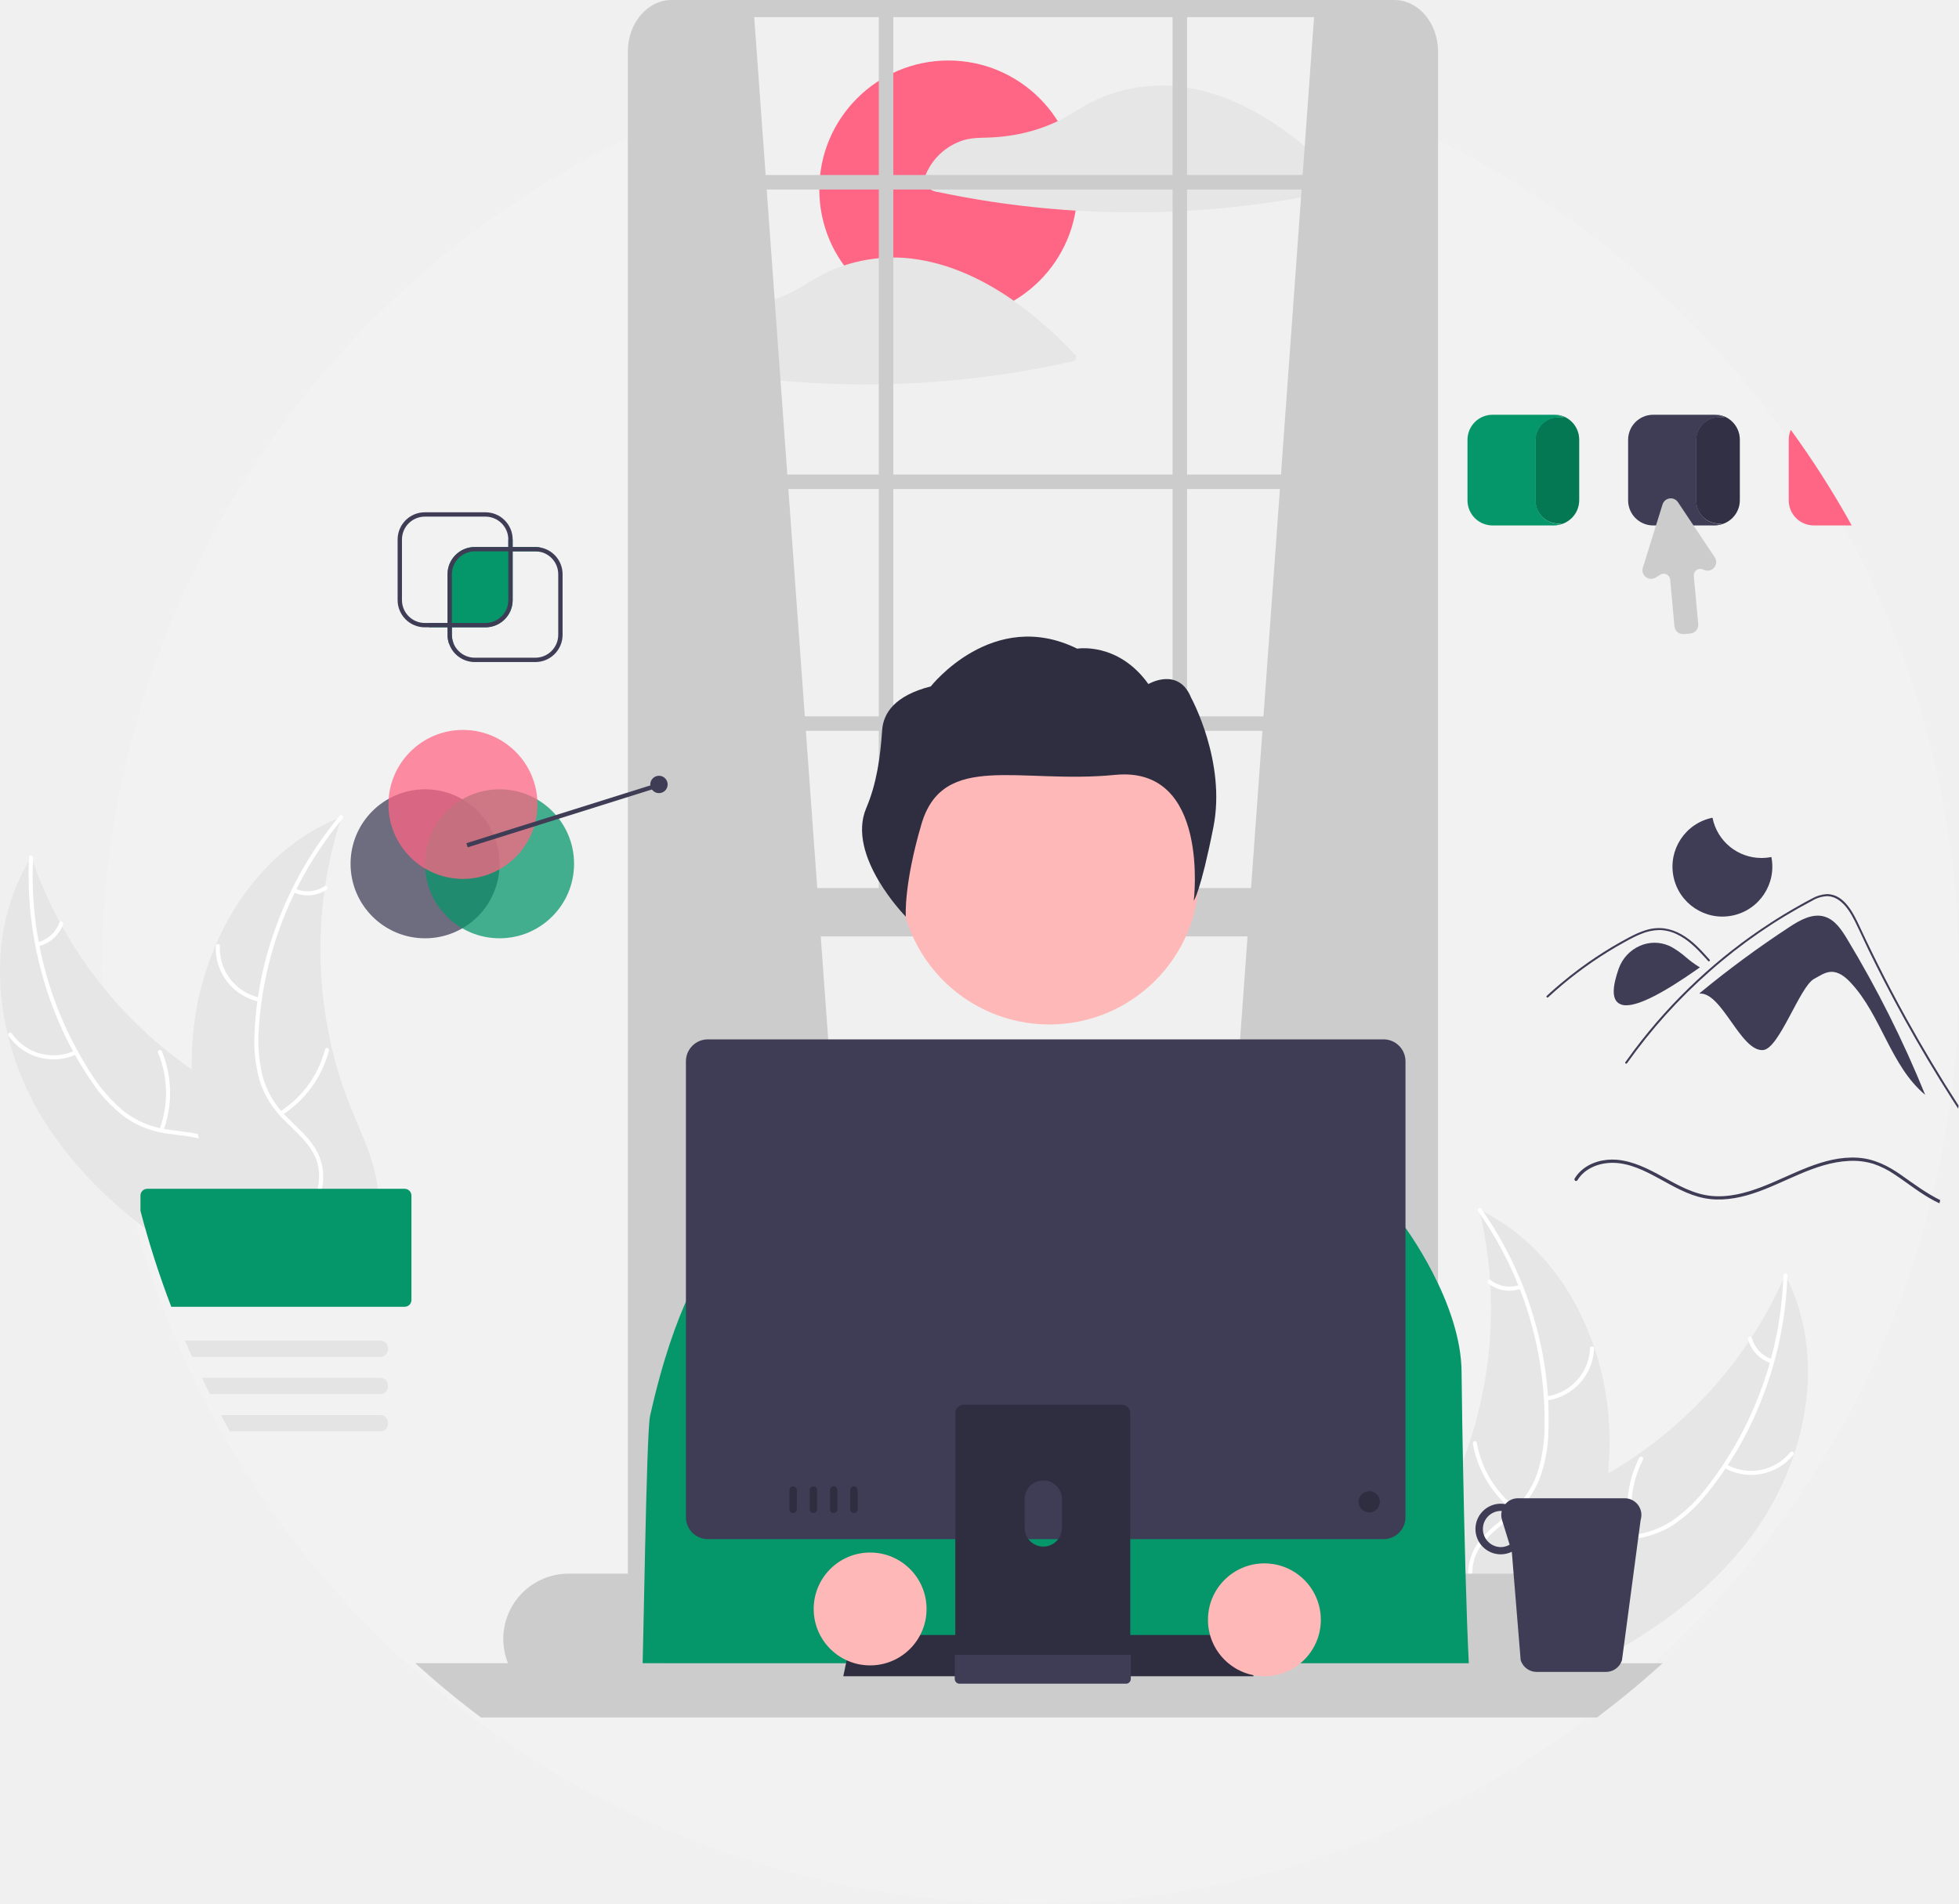
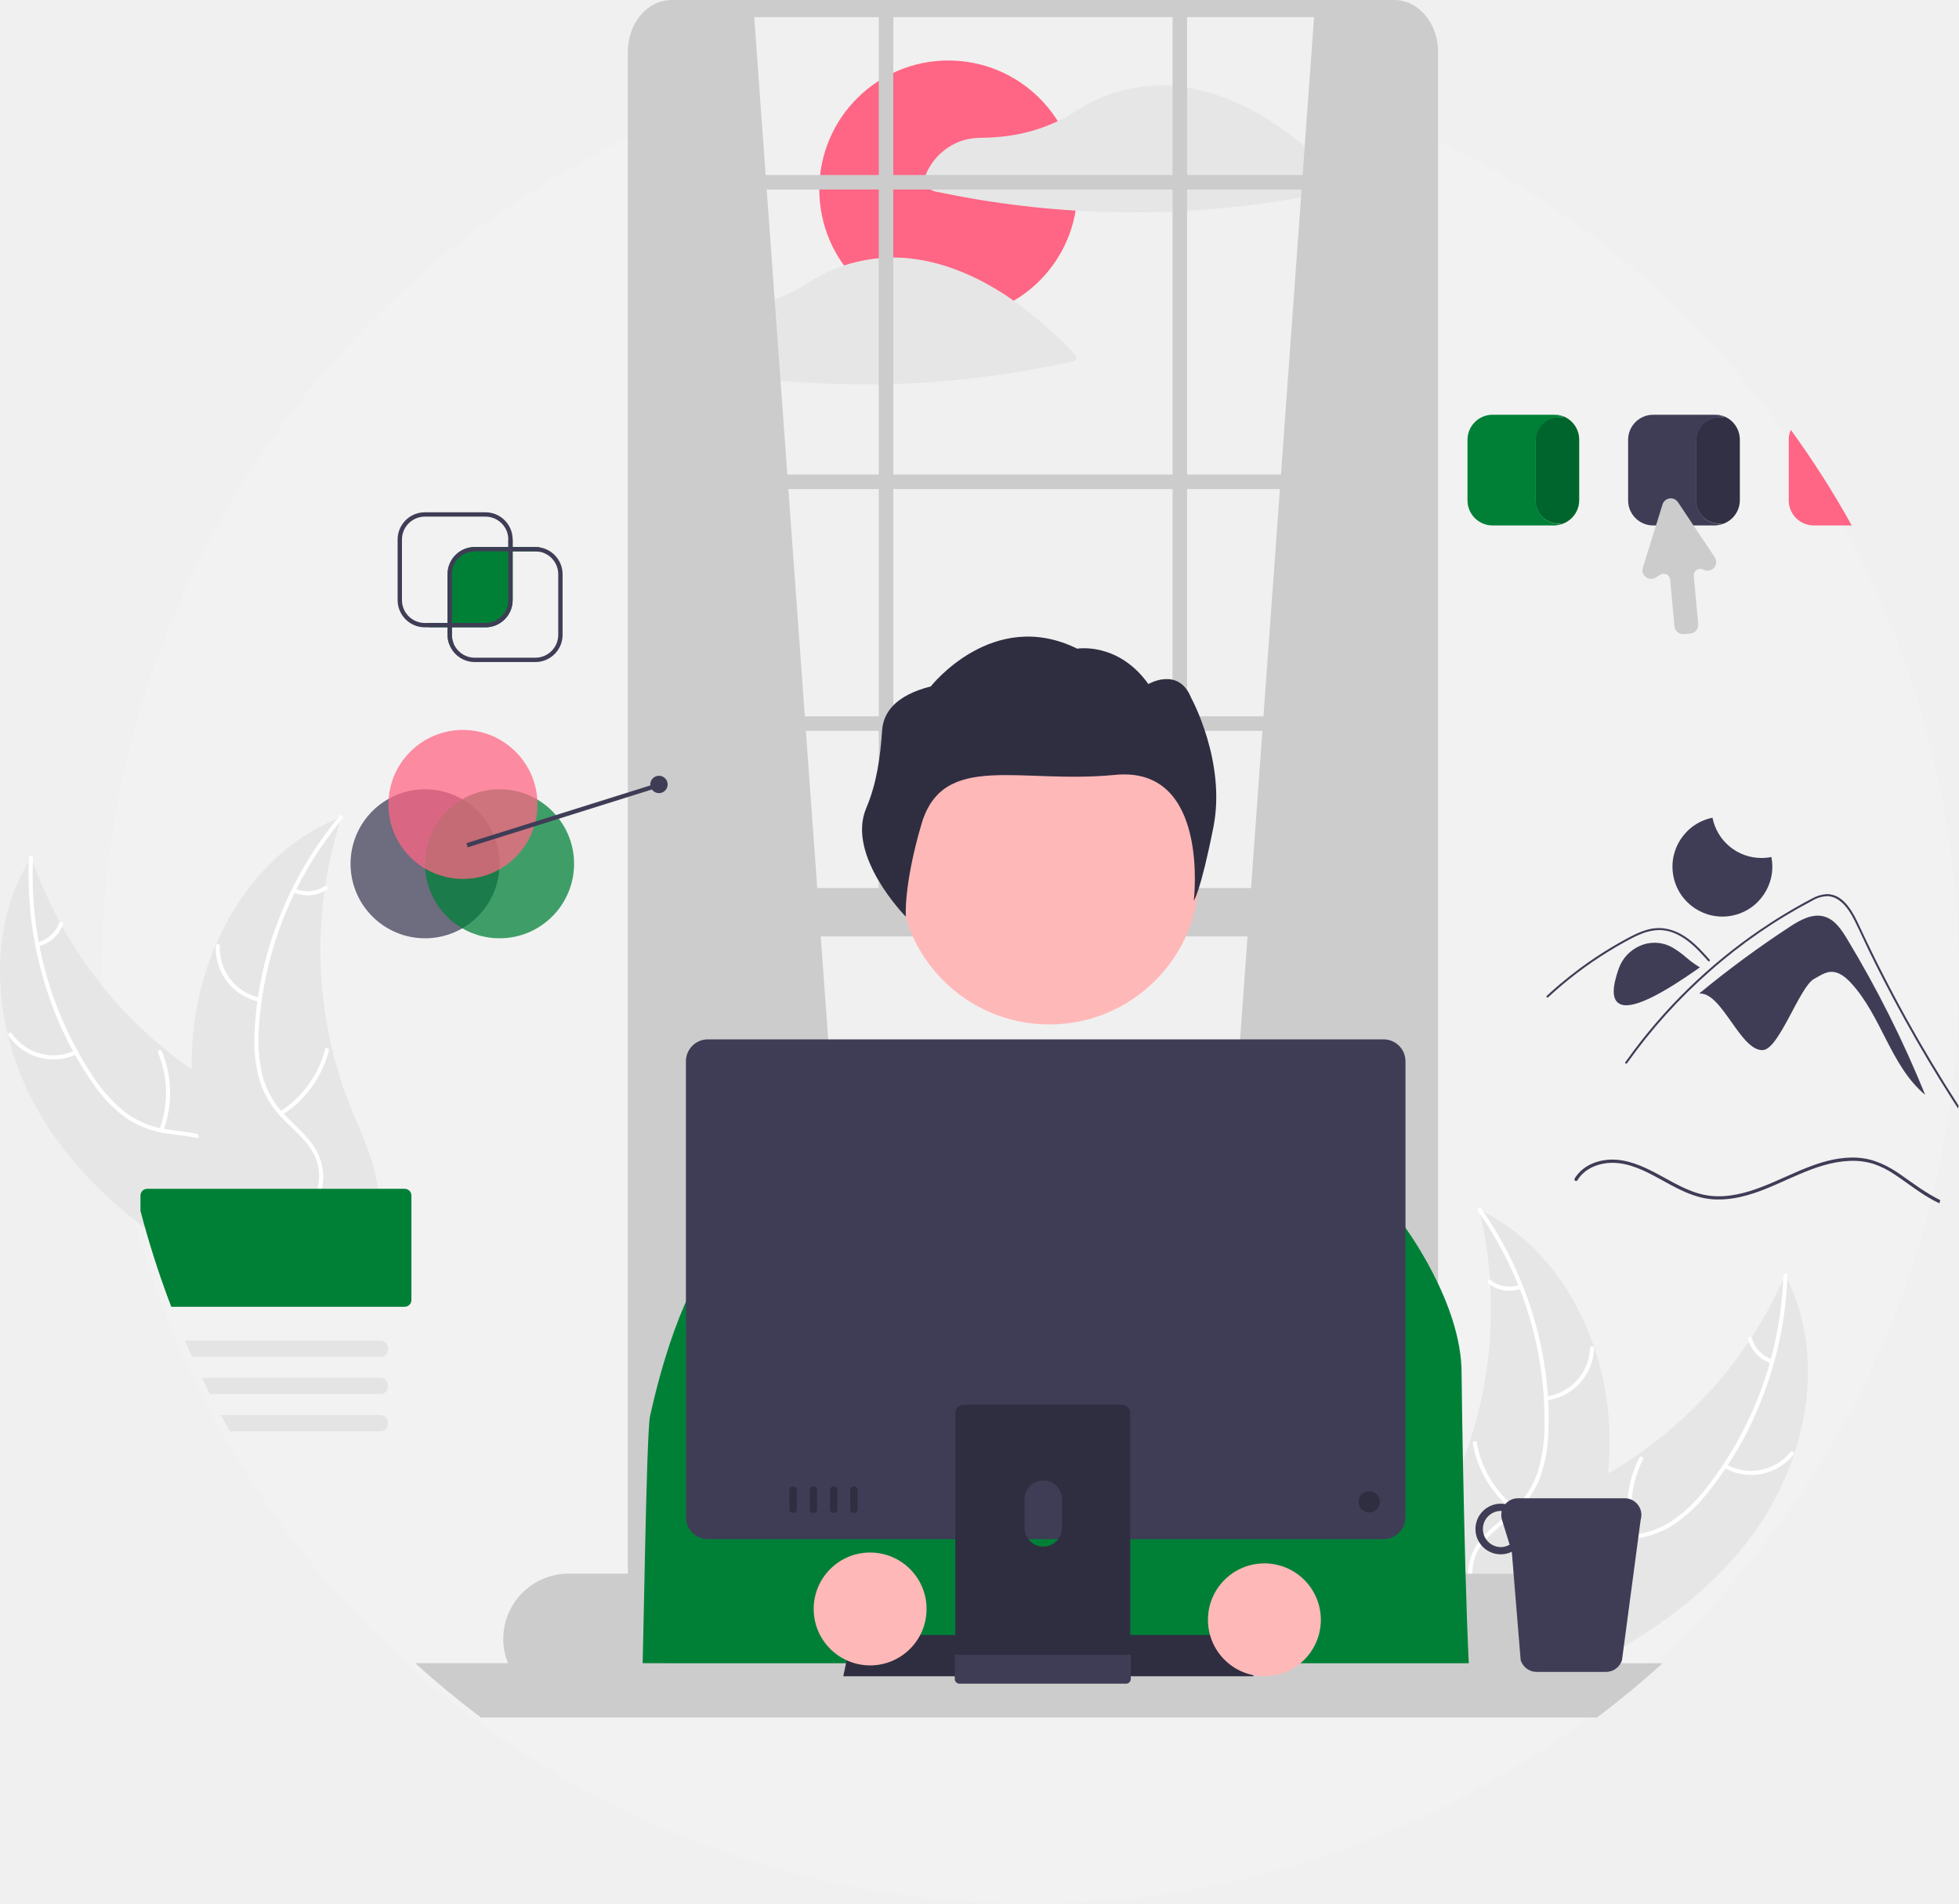
- <svg xmlns="http://www.w3.org/2000/svg" id="a2e2d318-1240-4590-bf5d-5cad32324e8e" data-name="Layer 1" width="804.473" height="781.847" viewBox="0 0 804.473 781.847">
+ <svg xmlns="http://www.w3.org/2000/svg" data-name="Layer 1" width="804.473" height="781.847" viewBox="0 0 804.473 781.847">
  <path d="M954.619,274.869a380.704,380.704,0,0,0-25.021-39.265q-9.6-13.224-20.288-25.565h-.018a383.418,383.418,0,0,0-41.94-41.512q-4.613-3.918-9.351-7.675a380.926,380.926,0,0,0-93.882-54.857l.299,49.327L767.65,717.625H487.686L471.941,156.384l1.173-48.539C335.856,165.572,239.481,301.3,239.481,459.546a381.687,381.687,0,0,0,12.399,96.795,375.139,375.139,0,0,0,12.649,39.408q2.674,7.02,5.642,13.914c.954,2.237,1.925,4.457,2.933,6.668,1.292,2.888,2.638,5.767,4.02,8.611q1.604,3.356,3.298,6.668,2.179,4.346,4.502,8.62c1.194,2.237,2.425,4.457,3.672,6.667a382.934,382.934,0,0,0,76.151,95.244q12.956,11.753,26.964,22.285a381.449,381.449,0,0,0,458.295,0q7.621-5.723,14.931-11.829,4.854-4.038,9.547-8.227c.829-.74,1.658-1.48,2.478-2.228a382.978,382.978,0,0,0,71.364-87.008,374.258,374.258,0,0,0,19.325-36.689q2.286-4.974,4.43-10.037a376.132,376.132,0,0,0,16.562-47.591q1.03-3.757,1.988-7.541v-.009c.107-.437.223-.883.33-1.319.66-2.656,1.293-5.33,1.899-8.005v-.009q2.942-12.93,4.965-26.171c.169-1.132.339-2.264.499-3.396.062-.41.125-.82.169-1.23v-.009q1.444-10.229,2.344-20.609,1.391-16.299,1.399-32.972A379.627,379.627,0,0,0,954.619,274.869Z" transform="translate(-197.7636 -59.07674)" fill="#f2f2f2" />
  <path d="M917.165,689.762c22.573-30.501,31.255-73.463,13.695-107.101a174.83,174.83,0,0,1-82.773,86.927c-14.289,7.006-30.912,13.31-37.526,27.784-4.116,9.006-3.332,19.641-.024,28.974,3.309,9.333,8.936,17.638,14.503,25.827l.293,2.454C860.387,740.094,894.592,720.263,917.165,689.762Z" transform="translate(-197.7636 -59.07674)" fill="#e6e6e6" />
  <path d="M930.112,582.931a149.432,149.432,0,0,1-31.086,86.525,64.35,64.35,0,0,1-14.424,14.088,36.908,36.908,0,0,1-18.452,6.069c-6.131.439-12.453.179-18.371,2.101a22.599,22.599,0,0,0-13.521,12.6c-3.276,7.232-3.759,15.209-3.959,23.027-.223,8.68-.317,17.699-4.411,25.59-.496.956,1.016,1.67,1.512.715,7.123-13.728,2.498-29.782,6.743-44.214,1.981-6.734,6.003-12.912,12.726-15.61,5.879-2.36,12.399-2.097,18.61-2.488a39.384,39.384,0,0,0,18.263-5.261,59.491,59.491,0,0,0,14.912-13.482,144.976,144.976,0,0,0,22.711-39.209,152.082,152.082,0,0,0,10.413-50.596c.034-1.073-1.632-.921-1.666.145Z" transform="translate(-197.7636 -59.07674)" fill="#fff" />
  <path d="M905.678,661.815a22.42,22.42,0,0,0,28.554-5.242c.678-.836-.589-1.928-1.268-1.092a20.76,20.76,0,0,1-26.571,4.822c-.93-.542-1.64.973-.715,1.512Z" transform="translate(-197.7636 -59.07674)" fill="#fff" />
  <path d="M869.288,689.799a43.212,43.212,0,0,1,3.185-31.33c.493-.958-1.02-1.672-1.512-.715a44.947,44.947,0,0,0-3.248,32.609c.292,1.038,1.865.469,1.575-.563Z" transform="translate(-197.7636 -59.07674)" fill="#fff" />
  <path d="M925.48,617.311a12.691,12.691,0,0,1-8.289-8.735c-.279-1.041-1.852-.471-1.575.563a14.221,14.221,0,0,0,9.149,9.683.864.864,0,0,0,1.113-.398.84.84,0,0,0-.398-1.113Z" transform="translate(-197.7636 -59.07674)" fill="#fff" />
  <path d="M805.205,555.891c.156.655.311,1.31.458,1.976a167.127,167.127,0,0,1,3.973,26.818c.057.698.105,1.405.142,2.103a176.19,176.19,0,0,1-8.405,64.321,171.102,171.102,0,0,1-9.933,24.025c-5.408,10.696-12.123,21.862-13.637,33.381a29.352,29.352,0,0,0-.29,3.621l44.805,42.658c.15.046.292.102.443.149l1.711,1.785c.23-.385.46-.79.69-1.175.134-.223.259-.455.393-.678.086-.152.172-.304.259-.436.029-.05.057-.101.077-.141.087-.132.153-.264.23-.385q1.939-3.387,3.836-6.813c.01-.01.01-.01.009-.03,9.595-17.428,17.82-35.81,22.993-54.855.155-.573.321-1.156.456-1.748a163.269,163.269,0,0,0,4.717-26.223,144.339,144.339,0,0,0,.62-14.591,120.027,120.027,0,0,0-6.239-37.006c-7.992-23.785-23.502-44.749-45.61-55.917C806.336,556.443,805.78,556.167,805.205,555.891Z" transform="translate(-197.7636 -59.07674)" fill="#e6e6e6" />
  <path d="M804.764,556.556a149.432,149.432,0,0,1,27.274,87.801,64.351,64.351,0,0,1-3.034,19.933,36.908,36.908,0,0,1-11.079,15.955c-4.631,4.042-9.836,7.64-13.403,12.738a22.599,22.599,0,0,0-3.209,18.201c1.738,7.746,6.156,14.406,10.702,20.769,5.048,7.065,10.403,14.323,11.885,23.088.18,1.062,1.817.721,1.638-.339-2.578-15.25-15.936-25.283-21.236-39.362-2.473-6.569-2.981-13.924.762-20.126,3.273-5.424,8.637-9.139,13.361-13.191a39.384,39.384,0,0,0,11.415-15.197,59.491,59.491,0,0,0,3.79-19.742,144.976,144.976,0,0,0-5.473-44.98,152.082,152.082,0,0,0-22.148-46.667c-.619-.877-1.858.248-1.243,1.119Z" transform="translate(-197.7636 -59.07674)" fill="#fff" />
  <path d="M832.749,634.251a22.42,22.42,0,0,0,19.643-21.377c.038-1.075-1.631-1.185-1.669-.108a20.76,20.76,0,0,1-18.313,19.847c-1.069.127-.723,1.764.339,1.638Z" transform="translate(-197.7636 -59.07674)" fill="#fff" />
  <path d="M820.542,678.504a43.212,43.212,0,0,1-16.32-26.933c-.183-1.061-1.821-.721-1.638.339a44.947,44.947,0,0,0,17.039,27.992c.858.653,1.772-.749.918-1.398Z" transform="translate(-197.7636 -59.07674)" fill="#fff" />
  <path d="M821.765,586.795a12.691,12.691,0,0,1-11.877-1.984c-.85-.663-1.762.739-.918,1.398a14.221,14.221,0,0,0,13.135,2.224.864.864,0,0,0,.649-.988.84.84,0,0,0-.988-.649Z" transform="translate(-197.7636 -59.07674)" fill="#fff" />
  <path d="M215.568,518.935c-20.02-32.234-25.181-75.76-4.946-107.86a174.83,174.83,0,0,0,75.435,93.366c13.673,8.144,29.728,15.778,35.144,30.742,3.37,9.311,1.725,19.847-2.331,28.88-4.056,9.033-10.34,16.853-16.554,24.562l-.492,2.423C268.068,573.715,235.588,551.169,215.568,518.935Z" transform="translate(-197.7636 -59.07674)" fill="#e6e6e6" />
  <path d="M211.346,411.405a149.432,149.432,0,0,0,23.951,88.765,64.351,64.351,0,0,0,13.231,15.214,36.908,36.908,0,0,0,17.898,7.548c6.075.936,12.397,1.19,18.139,3.587a22.599,22.599,0,0,1,12.452,13.657c2.678,7.474,2.51,15.464,2.075,23.272-.483,8.669-1.123,17.667,2.317,25.864.417.993-1.149,1.582-1.565.59-5.984-14.262-.069-29.886-3.128-44.615-1.427-6.873-4.934-13.357-11.415-16.593-5.668-2.83-12.187-3.097-18.346-3.992a39.384,39.384,0,0,1-17.775-6.728,59.491,59.491,0,0,1-13.767-14.649,144.976,144.976,0,0,1-19.449-40.925,152.082,152.082,0,0,1-6.267-51.275c.053-1.072,1.702-.785,1.649.28Z" transform="translate(-197.7636 -59.07674)" fill="#fff" />
  <path d="M229.288,492.014a22.42,22.42,0,0,1-28.033-7.545c-.608-.888.744-1.874,1.352-.985a20.76,20.76,0,0,0,26.091,6.965c.971-.464,1.555,1.103.59,1.565Z" transform="translate(-197.7636 -59.07674)" fill="#fff" />
  <path d="M263.284,522.863a43.212,43.212,0,0,0-.628-31.485c-.413-.995,1.152-1.583,1.565-.59a44.947,44.947,0,0,1,.587,32.765c-.376,1.011-1.897.316-1.524-.689Z" transform="translate(-197.7636 -59.07674)" fill="#fff" />
  <path d="M213.169,446.048a12.691,12.691,0,0,0,8.972-8.032c.363-1.015,1.884-.319,1.524.689a14.221,14.221,0,0,1-9.905,8.908.864.864,0,0,1-1.077-.487.84.84,0,0,1,.487-1.077Z" transform="translate(-197.7636 -59.07674)" fill="#fff" />
  <path d="M338.037,394.606c-.208.64-.417,1.28-.617,1.932a167.128,167.128,0,0,0-6.139,26.406c-.114.691-.218,1.392-.312,2.085a176.19,176.19,0,0,0,3.15,64.791,171.101,171.101,0,0,0,7.948,24.753c4.521,11.1,10.306,22.775,10.879,34.378a29.352,29.352,0,0,1-.005,3.633l-48.124,38.876c-.154.033-.299.078-.453.112l-1.85,1.64c-.198-.403-.394-.825-.592-1.227-.116-.233-.221-.475-.336-.708-.074-.158-.147-.317-.223-.455-.025-.053-.049-.106-.065-.147-.076-.139-.131-.275-.198-.403q-1.657-3.533-3.27-7.102c-.009-.011-.009-.011-.007-.031-8.147-18.15-14.851-37.139-18.459-56.543-.108-.584-.226-1.178-.313-1.78a163.271,163.271,0,0,1-2.571-26.52,144.342,144.342,0,0,1,.568-14.593,120.027,120.027,0,0,1,9.226-36.376c9.898-23.057,27.061-42.691,50.004-52.025C336.864,395.064,337.441,394.833,338.037,394.606Z" transform="translate(-197.7636 -59.07674)" fill="#e6e6e6" />
  <path d="M338.422,395.304a149.432,149.432,0,0,0-34.319,85.294,64.351,64.351,0,0,0,1.405,20.113,36.908,36.908,0,0,0,9.746,16.803c4.287,4.405,9.182,8.414,12.324,13.785a22.599,22.599,0,0,1,1.72,18.402c-2.362,7.58-7.306,13.858-12.355,19.831-5.606,6.631-11.533,13.43-13.722,22.045-.265,1.044-1.87.571-1.605-.471,3.809-14.99,17.938-23.904,24.364-37.506,2.998-6.347,4.103-13.635.876-20.121-2.822-5.672-7.866-9.811-12.245-14.233a39.384,39.384,0,0,1-10.142-16.074,59.491,59.491,0,0,1-2.173-19.985,144.976,144.976,0,0,1,9.111-44.386,152.082,152.082,0,0,1,25.867-44.713c.688-.824,1.831.398,1.148,1.217Z" transform="translate(-197.7636 -59.07674)" fill="#fff" />
  <path d="M304.215,470.468a22.42,22.42,0,0,1-17.841-22.902.837.837,0,0,1,1.673.028,20.76,20.76,0,0,0,16.639,21.27c1.055.214.578,1.817-.471,1.605Z" transform="translate(-197.7636 -59.07674)" fill="#fff" />
  <path d="M312.786,515.567a43.212,43.212,0,0,0,18.455-25.518c.269-1.043,1.873-.571,1.605.471a44.947,44.947,0,0,1-19.258,26.514c-.908.581-1.705-.89-.802-1.468Z" transform="translate(-197.7636 -59.07674)" fill="#fff" />
  <path d="M319.021,424.062a12.691,12.691,0,0,0,11.999-1.012c.901-.592,1.696.88.802,1.468a14.221,14.221,0,0,1-13.272,1.149.864.864,0,0,1-.567-1.038.84.84,0,0,1,1.038-.567Z" transform="translate(-197.7636 -59.07674)" fill="#fff" />
  <circle cx="389.439" cy="77.833" r="52.985" fill="#ff6584" />
  <path d="M749.432,134.145a194.727,194.727,0,0,0-15.1-14.333c-10.322-8.753-21.75-16.196-34.488-20.885A79.528,79.528,0,0,0,685.048,95.031c-.606-.098-1.203-.196-1.81-.276a.669.669,0,0,0-.134,0,1.609,1.609,0,0,0-.285-.053c-1.239-.16-2.478-.285-3.726-.374a64.567,64.567,0,0,0-20.003,1.801,66.52,66.52,0,0,0-11.053,3.851,98.948,98.948,0,0,0-10.367,5.874,62.285,62.285,0,0,1-5.527,2.986,68.931,68.931,0,0,1-17.382,5.562,78.041,78.041,0,0,1-12.301,1.212c-3.583.071-6.962.196-10.358,1.489a24.822,24.822,0,0,0-15.127,16.384,1.597,1.597,0,0,0,.713,1.756c.918.66,1.809,1.408,2.781,1.997a8.727,8.727,0,0,0,2.71.74q2.3.481,4.608.936,8.49,1.685,17.052,2.986,17.221,2.607,34.639,3.672a1.729,1.729,0,0,0,.214.018,389.854,389.854,0,0,0,39.399.383c1.988-.08,3.967-.178,5.954-.294q12.421-.695,24.78-2.193,11.432-1.391,22.775-3.45,8.103-1.471,16.143-3.28A1.579,1.579,0,0,0,749.432,134.145Z" transform="translate(-197.7636 -59.07674)" fill="#e6e6e6" />
  <path d="M639.302,204.796a173.068,173.068,0,0,0-25.235-22.213c-3.022-2.121-6.133-4.118-9.333-5.946a98.906,98.906,0,0,0-12.194-5.963c-.936-.383-1.881-.749-2.826-1.096a78.986,78.986,0,0,0-16.606-4.172c-.045-.009-.089,0-.134-.009-.089-.018-.187-.036-.276-.053a61.346,61.346,0,0,0-8.29-.508c-1.988,0-3.984.107-5.963.303a65.946,65.946,0,0,0-9.484,1.64c-1.542.383-3.075.829-4.582,1.337a65.441,65.441,0,0,0-6.463,2.514c-.036.018-.062.027-.098.045a96.29,96.29,0,0,0-10.269,5.83c-.071.045-.152.089-.223.134a64.774,64.774,0,0,1-11.838,5.544,72.094,72.094,0,0,1-10.857,2.87,76.88,76.88,0,0,1-12.301,1.203c-3.583.071-6.962.196-10.349,1.498a24.835,24.835,0,0,0-15.136,16.384,1.607,1.607,0,0,0,.713,1.756c.918.66,1.818,1.399,2.781,1.988a8.553,8.553,0,0,0,2.71.74c1.533.321,3.066.642,4.608.945q8.49,1.685,17.061,2.977,11.753,1.778,23.604,2.844,5.616.521,11.24.856,14.427.869,28.881.677,2.982-.04,5.963-.134,17.703-.521,35.299-2.656a388.256,388.256,0,0,0,38.909-6.73A1.572,1.572,0,0,0,639.302,204.796Z" transform="translate(-197.7636 -59.07674)" fill="#e6e6e6" />
  <path d="M507.232,62.595l46.679,645.056L460.553,715.937V70.801C471.677,62.112,487.646,60.752,507.232,62.595Z" transform="translate(-197.7636 -59.07674)" fill="#ccc" />
  <path d="M737.647,62.595,690.968,707.651l93.358,8.286V70.801C773.201,62.112,757.232,60.752,737.647,62.595Z" transform="translate(-197.7636 -59.07674)" fill="#ccc" />
  <path d="M786.522,71.083c-2.897-7.103-9.056-12.006-16.179-12.006H473.54c-9.903,0-17.952,9.502-17.952,21.193V721.402a22.909,22.909,0,0,0,6.186,15.994,17.009,17.009,0,0,0,7.773,4.662,14.837,14.837,0,0,0,3.993.537H770.344a14.837,14.837,0,0,0,3.993-.537c7.987-2.147,13.959-10.586,13.959-20.656V80.269A24.342,24.342,0,0,0,786.522,71.083Zm-4.181,650.319c0,7.808-5.384,14.163-11.998,14.163H473.54c-5.482,0-10.126-4.367-11.543-10.312a16.451,16.451,0,0,1-.455-3.851V80.269c0-7.808,5.384-14.153,11.998-14.153H770.344a10.179,10.179,0,0,1,3.566.642c4.876,1.789,8.432,7.166,8.432,13.511Z" transform="translate(-197.7636 -59.07674)" fill="#ccc" />
  <rect x="260.803" y="194.882" width="326.752" height="5.959" fill="#ccc" />
  <rect x="260.803" y="71.872" width="326.752" height="5.959" fill="#ccc" />
  <rect x="260.803" y="294.199" width="326.752" height="5.959" fill="#ccc" />
  <rect x="360.878" y="2.674" width="5.959" height="375.944" fill="#ccc" />
  <rect x="481.521" y="2.674" width="5.959" height="375.944" fill="#ccc" />
  <path d="M822.561,705.353H431.253a26.844,26.844,0,0,0-26.813,26.813,26.543,26.543,0,0,0,1.934,9.975,26.815,26.815,0,0,0,24.878,16.847H822.561a26.815,26.815,0,0,0,23.14-13.282,25.895,25.895,0,0,0,1.747-3.566,26.543,26.543,0,0,0,1.934-9.975A26.852,26.852,0,0,0,822.561,705.353Z" transform="translate(-197.7636 -59.07674)" fill="#ccc" />
  <rect x="262.789" y="364.714" width="324.766" height="19.863" fill="#ccc" />
  <path d="M422.193,358.755h5.959a10.925,10.925,0,0,1,10.925,10.925v0a0,0,0,0,1,0,0h-27.809a0,0,0,0,1,0,0v0A10.925,10.925,0,0,1,422.193,358.755Z" fill="#ccc" />
  <circle id="b6ad44ff-295b-418b-9346-03b76e49c34f" data-name="ab6171fa-7d69-4734-b81c-8dff60f9761b" cx="430.901" cy="359.185" r="61.548" fill="#ffb8b8" />
-   <path id="e8f77054-5a04-4fda-83df-6cd2e0c3cac3" data-name="bf427902-b9bf-4946-b5d7-5c1c7e04535e" d="M560.006,359.053c.465-7.068,5.139-14.301,19.99-18.08,0,0,25.486-32.59,60.118-15.499,0,0,16.79-2.889,29.239,14.531,0,0,12.343-7.28,17.551,5.624,0,0,14.477,26.32,9.147,53.167s-8.058,30.197-8.058,30.197,6.793-55.532-32.335-51.681-70.631-9.91-79.492,20.218c-7.358,25.017-6.431,38.009-6.431,38.009s-24.605-24.956-16.239-44.608C557.776,380.88,559.289,369.953,560.006,359.053Z" transform="translate(-197.7636 -59.07674)" fill="#2f2e41" />
-   <path d="M461.292,754.62H801.73c-2.275-25.969-3.762-125.235-3.762-131.769,0-28.816-23.579-60.263-23.579-60.263l-8.44-4.665-70.482-21.99-18.24-23.693a20.283,20.283,0,0,0-16.245-7.932l-57.619.432a20.344,20.344,0,0,0-13.664,5.415L554.019,543.255l-52.331,24.99-.089-.089-.547.407-7.766,5.593-4.995,3.61s-13.105,15.723-23.579,62.881C463.135,647.739,462.029,739.557,461.292,754.62Z" transform="translate(-197.7636 -59.07674)" fill="#059669" />
+   <path id="e8f77054-5a04-4fda-83df-6cd2e0c3cac3-903" data-name="bf427902-b9bf-4946-b5d7-5c1c7e04535e" d="M560.006,359.053c.465-7.068,5.139-14.301,19.99-18.08,0,0,25.486-32.59,60.118-15.499,0,0,16.79-2.889,29.239,14.531,0,0,12.343-7.28,17.551,5.624,0,0,14.477,26.32,9.147,53.167s-8.058,30.197-8.058,30.197,6.793-55.532-32.335-51.681-70.631-9.91-79.492,20.218c-7.358,25.017-6.431,38.009-6.431,38.009s-24.605-24.956-16.239-44.608C557.776,380.88,559.289,369.953,560.006,359.053Z" transform="translate(-197.7636 -59.07674)" fill="#2f2e41" />
+   <path d="M461.292,754.62H801.73c-2.275-25.969-3.762-125.235-3.762-131.769,0-28.816-23.579-60.263-23.579-60.263l-8.44-4.665-70.482-21.99-18.24-23.693a20.283,20.283,0,0,0-16.245-7.932l-57.619.432a20.344,20.344,0,0,0-13.664,5.415L554.019,543.255l-52.331,24.99-.089-.089-.547.407-7.766,5.593-4.995,3.61s-13.105,15.723-23.579,62.881C463.135,647.739,462.029,739.557,461.292,754.62Z" transform="translate(-197.7636 -59.07674)" fill="#008037" />
  <path d="M880.527,742.14c-.82.749-1.649,1.489-2.478,2.228q-4.707,4.185-9.547,8.227-7.314,6.097-14.931,11.829H395.277q-13.999-10.509-26.964-22.285Z" transform="translate(-197.7636 -59.07674)" fill="#ccc" />
  <polygon points="514.774 688.412 346.303 688.412 349.868 671.476 511.208 671.476 514.774 688.412" fill="#2f2e41" />
  <path d="M864.955,674.395H821.117a6.771,6.771,0,0,0-5.197,2.407,9.829,9.829,0,0,0-1.854-.178,10.398,10.398,0,1,0,0,20.796,10.281,10.281,0,0,0,4.528-1.052l.731,8.985,2.906,35.513a6.483,6.483,0,0,0,.553,1.275,6.834,6.834,0,0,0,5.999,3.566H857.289a6.859,6.859,0,0,0,6.008-3.566,7.029,7.029,0,0,0,.544-1.275l7.666-57.601A6.854,6.854,0,0,0,864.955,674.395Zm-50.889,20.056a7.43,7.43,0,0,1,0-14.859c.134,0,.258.036.392.045a6.806,6.806,0,0,0,.107,3.628l3.138,10.197A7.308,7.308,0,0,1,814.066,694.451Z" transform="translate(-197.7636 -59.07674)" fill="#3f3d56" />
  <path d="M765.94,485.931H488.435a9.008,9.008,0,0,0-8.994,8.994V682.186a9.003,9.003,0,0,0,8.994,8.994H765.94a9.003,9.003,0,0,0,8.994-8.994V494.925A9.008,9.008,0,0,0,765.94,485.931Z" transform="translate(-197.7636 -59.07674)" fill="#3f3d56" />
  <path d="M658.439,635.977H593.52a3.464,3.464,0,0,0-3.459,3.467V741.998H661.907V639.444A3.466,3.466,0,0,0,658.439,635.977Zm-32.241,58.27a7.702,7.702,0,0,1-7.666-7.666V674.752a7.666,7.666,0,0,1,15.332,0v11.829a7.702,7.702,0,0,1-7.666,7.666Z" transform="translate(-197.7636 -59.07674)" fill="#2f2e41" />
  <path d="M589.839,738.717v9.894a1.938,1.938,0,0,0,1.934,1.934h68.422a1.944,1.944,0,0,0,1.934-1.934v-9.894Z" transform="translate(-197.7636 -59.07674)" fill="#3f3d56" />
  <circle cx="562.275" cy="616.771" r="4.381" fill="#2f2e41" />
  <path d="M523.466,669.493a1.533,1.533,0,0,0-1.533,1.533v7.889a1.533,1.533,0,0,0,3.066,0v-7.889A1.533,1.533,0,0,0,523.466,669.493Z" transform="translate(-197.7636 -59.07674)" fill="#2f2e41" />
  <path d="M531.792,669.493a1.533,1.533,0,0,0-1.533,1.533v7.889a1.533,1.533,0,0,0,3.066,0v-7.889A1.533,1.533,0,0,0,531.792,669.493Z" transform="translate(-197.7636 -59.07674)" fill="#2f2e41" />
  <path d="M540.117,669.493a1.533,1.533,0,0,0-1.533,1.533v7.889a1.533,1.533,0,0,0,3.066,0v-7.889A1.533,1.533,0,0,0,540.117,669.493Z" transform="translate(-197.7636 -59.07674)" fill="#2f2e41" />
  <path d="M548.443,669.493a1.533,1.533,0,0,0-1.533,1.533v7.889a1.533,1.533,0,0,0,3.066,0v-7.889A1.533,1.533,0,0,0,548.443,669.493Z" transform="translate(-197.7636 -59.07674)" fill="#2f2e41" />
  <circle cx="357.322" cy="660.779" r="23.176" fill="#ffb8b8" />
  <circle cx="519.231" cy="665.236" r="23.176" fill="#ffb8b8" />
  <path d="M956.212,444.572c-2.29-3.788-5.004-7.832-9.254-9.069-4.922-1.432-9.978,1.413-14.266,4.221a415.722,415.722,0,0,0-36.997,27.259l.013.147c9.202-.635,16.84,23.835,26.042,23.2,6.649-.459,15.091-26.084,20.967-29.229,2.23-1.194,4.403-2.788,6.93-2.899,3.139-.138,5.876,2.054,8.027,4.345,12.723,13.548,16.405,34.267,30.679,46.171A452.999,452.999,0,0,0,956.212,444.572Z" transform="translate(-197.7636 -59.07674)" fill="#3f3d56" />
  <path d="M980.701,477.48q10.068,18.184,21.357,35.646v.009c-.045.41-.107.82-.169,1.23q-1.364-2.086-2.701-4.19-10.135-15.898-19.263-32.402-4.332-7.849-8.45-15.822-3.182-6.177-6.231-12.426c-.579-1.194-1.141-2.389-1.703-3.592-1.319-2.817-2.621-5.651-4.011-8.432-1.587-3.173-3.521-6.489-6.436-8.62a8.781,8.781,0,0,0-4.573-1.765,12.771,12.771,0,0,0-6.623,1.899,213.146,213.146,0,0,0-41.922,28.907,218.446,218.446,0,0,0-34.051,37.804c-.303.428-1.016.018-.713-.419,1.203-1.694,2.416-3.36,3.664-5.018a219.484,219.484,0,0,1,56.023-52.253q5.442-3.53,11.098-6.73c1.899-1.079,3.806-2.139,5.749-3.138a14.02,14.02,0,0,1,6.097-1.89c7.399-.116,11.231,8.263,13.861,13.897q1.23,2.661,2.505,5.313,4.8,10.028,9.975,19.896Q977.367,471.468,980.701,477.48Z" transform="translate(-197.7636 -59.07674)" fill="#3f3d56" />
  <path d="M899.25,453.785c-.43-.479-.857-.958-1.289-1.437-3.411-3.772-7.071-7.501-11.755-9.663a17.054,17.054,0,0,0-7.145-1.656,20.39,20.39,0,0,0-7.419,1.618c-1.117.446-2.209.953-3.285,1.492-1.229.619-2.436,1.278-3.638,1.944q-3.384,1.872-6.679,3.909-6.558,4.053-12.705,8.724-3.187,2.423-6.242,5.004-2.841,2.398-5.568,4.925c-.389.359-.969-.222-.58-.58.479-.446.964-.89,1.448-1.328q2.053-1.856,4.172-3.641,3.864-3.26,7.928-6.269,6.32-4.681,13.074-8.727,3.375-2.02,6.844-3.871c.698-.372,1.404-.736,2.119-1.081a33.778,33.778,0,0,1,5.037-2.05,17.919,17.919,0,0,1,7.608-.747,19.806,19.806,0,0,1,7.019,2.428c4.599,2.571,8.166,6.545,11.637,10.424C900.18,453.596,899.603,454.179,899.25,453.785Z" transform="translate(-197.7636 -59.07674)" fill="#3f3d56" />
  <path d="M865.596,471.935a5.297,5.297,0,0,1-3.285-.941c-2.545-1.928-2.478-6.559.204-14.159a15.983,15.983,0,0,1,8.652-9.299,14.811,14.811,0,0,1,11.928-.071q.494.214.973.46h0a35.128,35.128,0,0,1,6.1,4.328,40.298,40.298,0,0,0,5.08,3.752l.597.35-.566.399C880.839,466.92,871.049,471.935,865.596,471.935Z" transform="translate(-197.7636 -59.07674)" fill="#3f3d56" />
  <path d="M921.121,411.438a20.506,20.506,0,0,1-20.114-16.531,20.502,20.502,0,1,0,24.183,16.126A20.592,20.592,0,0,1,921.121,411.438Z" transform="translate(-197.7636 -59.07674)" fill="#3f3d56" />
  <circle cx="174.554" cy="354.748" r="30.595" fill="#3f3d56" opacity="0.74" />
-   <circle cx="205.148" cy="354.748" r="30.595" fill="#059669" opacity="0.74" />
+   <circle cx="205.148" cy="354.748" r="30.595" fill="#008037" opacity="0.74" />
  <circle cx="190.11" cy="330.364" r="30.595" fill="#ff6584" opacity="0.74" />
  <rect x="387.662" y="392.976" width="82.372" height="1.783" transform="matrix(0.95403, -0.29972, 0.29972, 0.95403, -296.0981, 87.56435)" fill="#3f3d56" />
  <circle cx="270.611" cy="322.162" r="3.566" fill="#3f3d56" />
  <path d="M978.544,541.678c5.224,3.681,10.242,7.434,15.982,10.269-.107.437-.223.882-.33,1.319-.704-.33-1.391-.677-2.077-1.034-5.821-3.049-10.83-7.193-16.294-10.795a35.157,35.157,0,0,0-8.789-4.403,28.995,28.995,0,0,0-10.046-1.177c-14.146.695-26.269,9.137-39.417,13.389-6.436,2.086-13.282,3.2-19.994,1.89-6.712-1.31-12.675-4.876-18.603-8.103-5.847-3.191-12.221-6.4-19.049-6.4-5.562.009-11.41,2.237-14.387,7.158a.668.668,0,0,1-1.15-.677,14.03,14.03,0,0,1,2.434-3.04c3.886-3.681,9.6-5.134,14.85-4.707,6.792.553,12.987,3.762,18.862,6.988,6.231,3.423,12.613,7.104,19.815,7.853,7.113.749,14.155-1.114,20.751-3.619,12.774-4.858,25.378-12.952,39.586-12.052C967.392,534.965,973.133,537.871,978.544,541.678Z" transform="translate(-197.7636 -59.07674)" fill="#3f3d56" />
-   <path d="M419.433,283.881v1.81a9.388,9.388,0,0,0-1.818-.178h-9.324v20.02a11.184,11.184,0,0,1-11.178,11.178H383.332v3.084a9.341,9.341,0,0,0,.722,3.601h-1.908a10.979,10.979,0,0,1-.597-3.601v-3.084h-7.577v-1.783h7.577V294.907a11.184,11.184,0,0,1,11.178-11.178h13.781v-3.12h1.783v3.12h9.324A11.125,11.125,0,0,1,419.433,283.881Z" transform="translate(-197.7636 -59.07674)" fill="#059669" />
+   <path d="M419.433,283.881v1.81a9.388,9.388,0,0,0-1.818-.178h-9.324v20.02a11.184,11.184,0,0,1-11.178,11.178H383.332v3.084a9.341,9.341,0,0,0,.722,3.601h-1.908a10.979,10.979,0,0,1-.597-3.601v-3.084h-7.577v-1.783h7.577V294.907a11.184,11.184,0,0,1,11.178-11.178h13.781v-3.12h1.783v3.12h9.324A11.125,11.125,0,0,1,419.433,283.881Z" transform="translate(-197.7636 -59.07674)" fill="#008037" />
  <path d="M397.113,269.467H372.226a11.184,11.184,0,0,0-11.178,11.178v24.887a11.184,11.184,0,0,0,11.178,11.178h24.887a11.184,11.184,0,0,0,11.178-11.178v-24.923A11.183,11.183,0,0,0,397.113,269.467Zm9.395,36.065a9.408,9.408,0,0,1-9.395,9.395H372.226a9.408,9.408,0,0,1-9.395-9.395V280.645a9.408,9.408,0,0,1,9.395-9.395h24.887a9.406,9.406,0,0,1,9.395,9.36Z" transform="translate(-197.7636 -59.07674)" fill="#3f3d56" />
  <path d="M381.55,314.928v1.783h1.783v-1.783Zm0,0v1.783h1.783v-1.783ZM419.433,283.881a11.125,11.125,0,0,0-1.818-.152H392.728a11.184,11.184,0,0,0-11.178,11.178v24.887a10.979,10.979,0,0,0,.597,3.601,11.182,11.182,0,0,0,10.581,7.577h24.887a11.184,11.184,0,0,0,11.178-11.178V294.907A11.178,11.178,0,0,0,419.433,283.881Zm7.577,35.914a9.408,9.408,0,0,1-9.395,9.395H392.728a9.409,9.409,0,0,1-9.395-9.395V294.907a9.408,9.408,0,0,1,9.395-9.395h24.887a9.399,9.399,0,0,1,9.395,9.395Zm-45.46-4.867v1.783h1.783v-1.783Z" transform="translate(-197.7636 -59.07674)" fill="#3f3d56" />
-   <path d="M363.945,547.302H258.227a2.783,2.783,0,0,0-2.781,2.772v6.266a375.14,375.14,0,0,0,12.649,39.408h95.85a2.769,2.769,0,0,0,2.772-2.772V550.074A2.775,2.775,0,0,0,363.945,547.302Z" transform="translate(-197.7636 -59.07674)" fill="#059669" />
+   <path d="M363.945,547.302H258.227a2.783,2.783,0,0,0-2.781,2.772v6.266a375.14,375.14,0,0,0,12.649,39.408h95.85a2.769,2.769,0,0,0,2.772-2.772V550.074A2.775,2.775,0,0,0,363.945,547.302Z" transform="translate(-197.7636 -59.07674)" fill="#008037" />
  <path d="M353.872,609.663H273.737c.954,2.237,1.925,4.457,2.933,6.668h77.203C358.222,616.393,358.178,609.601,353.872,609.663Z" transform="translate(-197.7636 -59.07674)" fill="#e4e4e4" />
  <path d="M353.872,624.941H280.69q1.604,3.356,3.298,6.668h69.884C358.222,631.671,358.178,624.888,353.872,624.941Z" transform="translate(-197.7636 -59.07674)" fill="#e4e4e4" />
  <path d="M353.872,640.229H288.489c1.194,2.237,2.425,4.457,3.672,6.668h61.71C358.222,646.959,358.178,640.166,353.872,640.229Z" transform="translate(-197.7636 -59.07674)" fill="#e4e4e4" />
  <path d="M901.94,229.333h-.508a10.206,10.206,0,0,1,4.554,1.077h-2.312a9.405,9.405,0,0,0-9.395,9.395v24.888a9.405,9.405,0,0,0,9.395,9.395h1.474a10.216,10.216,0,0,1-3.716.706h.508A10.298,10.298,0,0,0,912.226,264.507V239.619A10.298,10.298,0,0,0,901.94,229.333Z" transform="translate(-197.7636 -59.07674)" fill="#3f3d56" />
  <path d="M901.94,229.333h-.508a10.206,10.206,0,0,1,4.554,1.077h-2.312a9.405,9.405,0,0,0-9.395,9.395v24.888a9.405,9.405,0,0,0,9.395,9.395h1.474a10.216,10.216,0,0,1-3.716.706h.508A10.298,10.298,0,0,0,912.226,264.507V239.619A10.298,10.298,0,0,0,901.94,229.333Z" transform="translate(-197.7636 -59.07674)" opacity="0.21" />
-   <path d="M835.977,229.333h-.508a10.206,10.206,0,0,1,4.554,1.077h-2.312a9.405,9.405,0,0,0-9.395,9.395v24.888a9.405,9.405,0,0,0,9.395,9.395h1.474a10.216,10.216,0,0,1-3.716.706h.508A10.298,10.298,0,0,0,846.264,264.507V239.619A10.298,10.298,0,0,0,835.977,229.333Z" transform="translate(-197.7636 -59.07674)" fill="#059669" />
+   <path d="M835.977,229.333h-.508a10.206,10.206,0,0,1,4.554,1.077h-2.312a9.405,9.405,0,0,0-9.395,9.395v24.888a9.405,9.405,0,0,0,9.395,9.395h1.474a10.216,10.216,0,0,1-3.716.706h.508A10.298,10.298,0,0,0,846.264,264.507V239.619A10.298,10.298,0,0,0,835.977,229.333Z" transform="translate(-197.7636 -59.07674)" fill="#008037" />
  <path d="M835.977,229.333h-.508a10.206,10.206,0,0,1,4.554,1.077h-2.312a9.405,9.405,0,0,0-9.395,9.395v24.888a9.405,9.405,0,0,0,9.395,9.395h1.474a10.216,10.216,0,0,1-3.716.706h.508A10.298,10.298,0,0,0,846.264,264.507V239.619A10.298,10.298,0,0,0,835.977,229.333Z" transform="translate(-197.7636 -59.07674)" opacity="0.21" />
-   <path d="M837.812,274.165a9.405,9.405,0,0,1-9.395-9.395V239.882a9.405,9.405,0,0,1,9.395-9.395h2.312a10.206,10.206,0,0,0-4.554-1.077H810.681a10.298,10.298,0,0,0-10.286,10.286v24.888a10.298,10.298,0,0,0,10.286,10.286H835.569a10.216,10.216,0,0,0,3.716-.706Z" transform="translate(-197.7636 -59.07674)" fill="#059669" />
+   <path d="M837.812,274.165a9.405,9.405,0,0,1-9.395-9.395V239.882a9.405,9.405,0,0,1,9.395-9.395h2.312a10.206,10.206,0,0,0-4.554-1.077H810.681a10.298,10.298,0,0,0-10.286,10.286v24.888a10.298,10.298,0,0,0,10.286,10.286H835.569a10.216,10.216,0,0,0,3.716-.706Z" transform="translate(-197.7636 -59.07674)" fill="#008037" />
  <path d="M903.774,274.165a9.405,9.405,0,0,1-9.395-9.395V239.882a9.405,9.405,0,0,1,9.395-9.395h2.312a10.206,10.206,0,0,0-4.554-1.077H876.643a10.298,10.298,0,0,0-10.286,10.286v24.888a10.298,10.298,0,0,0,10.286,10.286h24.888a10.216,10.216,0,0,0,3.716-.706Z" transform="translate(-197.7636 -59.07674)" fill="#3f3d56" />
  <path d="M933.163,235.604a380.7,380.7,0,0,1,25.021,39.265H942.603a10.302,10.302,0,0,1-10.287-10.287V239.695A10.275,10.275,0,0,1,933.163,235.604Z" transform="translate(-197.7636 -59.07674)" fill="#ff6584" />
  <path d="M901.92,287.928l-8.718-13.059-6.373-9.547a3.546,3.546,0,0,0-6.338.918l-2.683,8.629-5.402,17.337a3.553,3.553,0,0,0,5.259,4.074l1.917-1.186a2.661,2.661,0,0,1,4.047,2.023l1.756,19.165a3.558,3.558,0,0,0,3.53,3.227c.107,0,.214-.009.33-.018l2.692-.241a3.545,3.545,0,0,0,3.209-3.86l-1.809-19.789a2.657,2.657,0,0,1,3.762-2.656l.392.178a3.547,3.547,0,0,0,4.43-5.197Z" transform="translate(-197.7636 -59.07674)" fill="#ccc" />
</svg>
